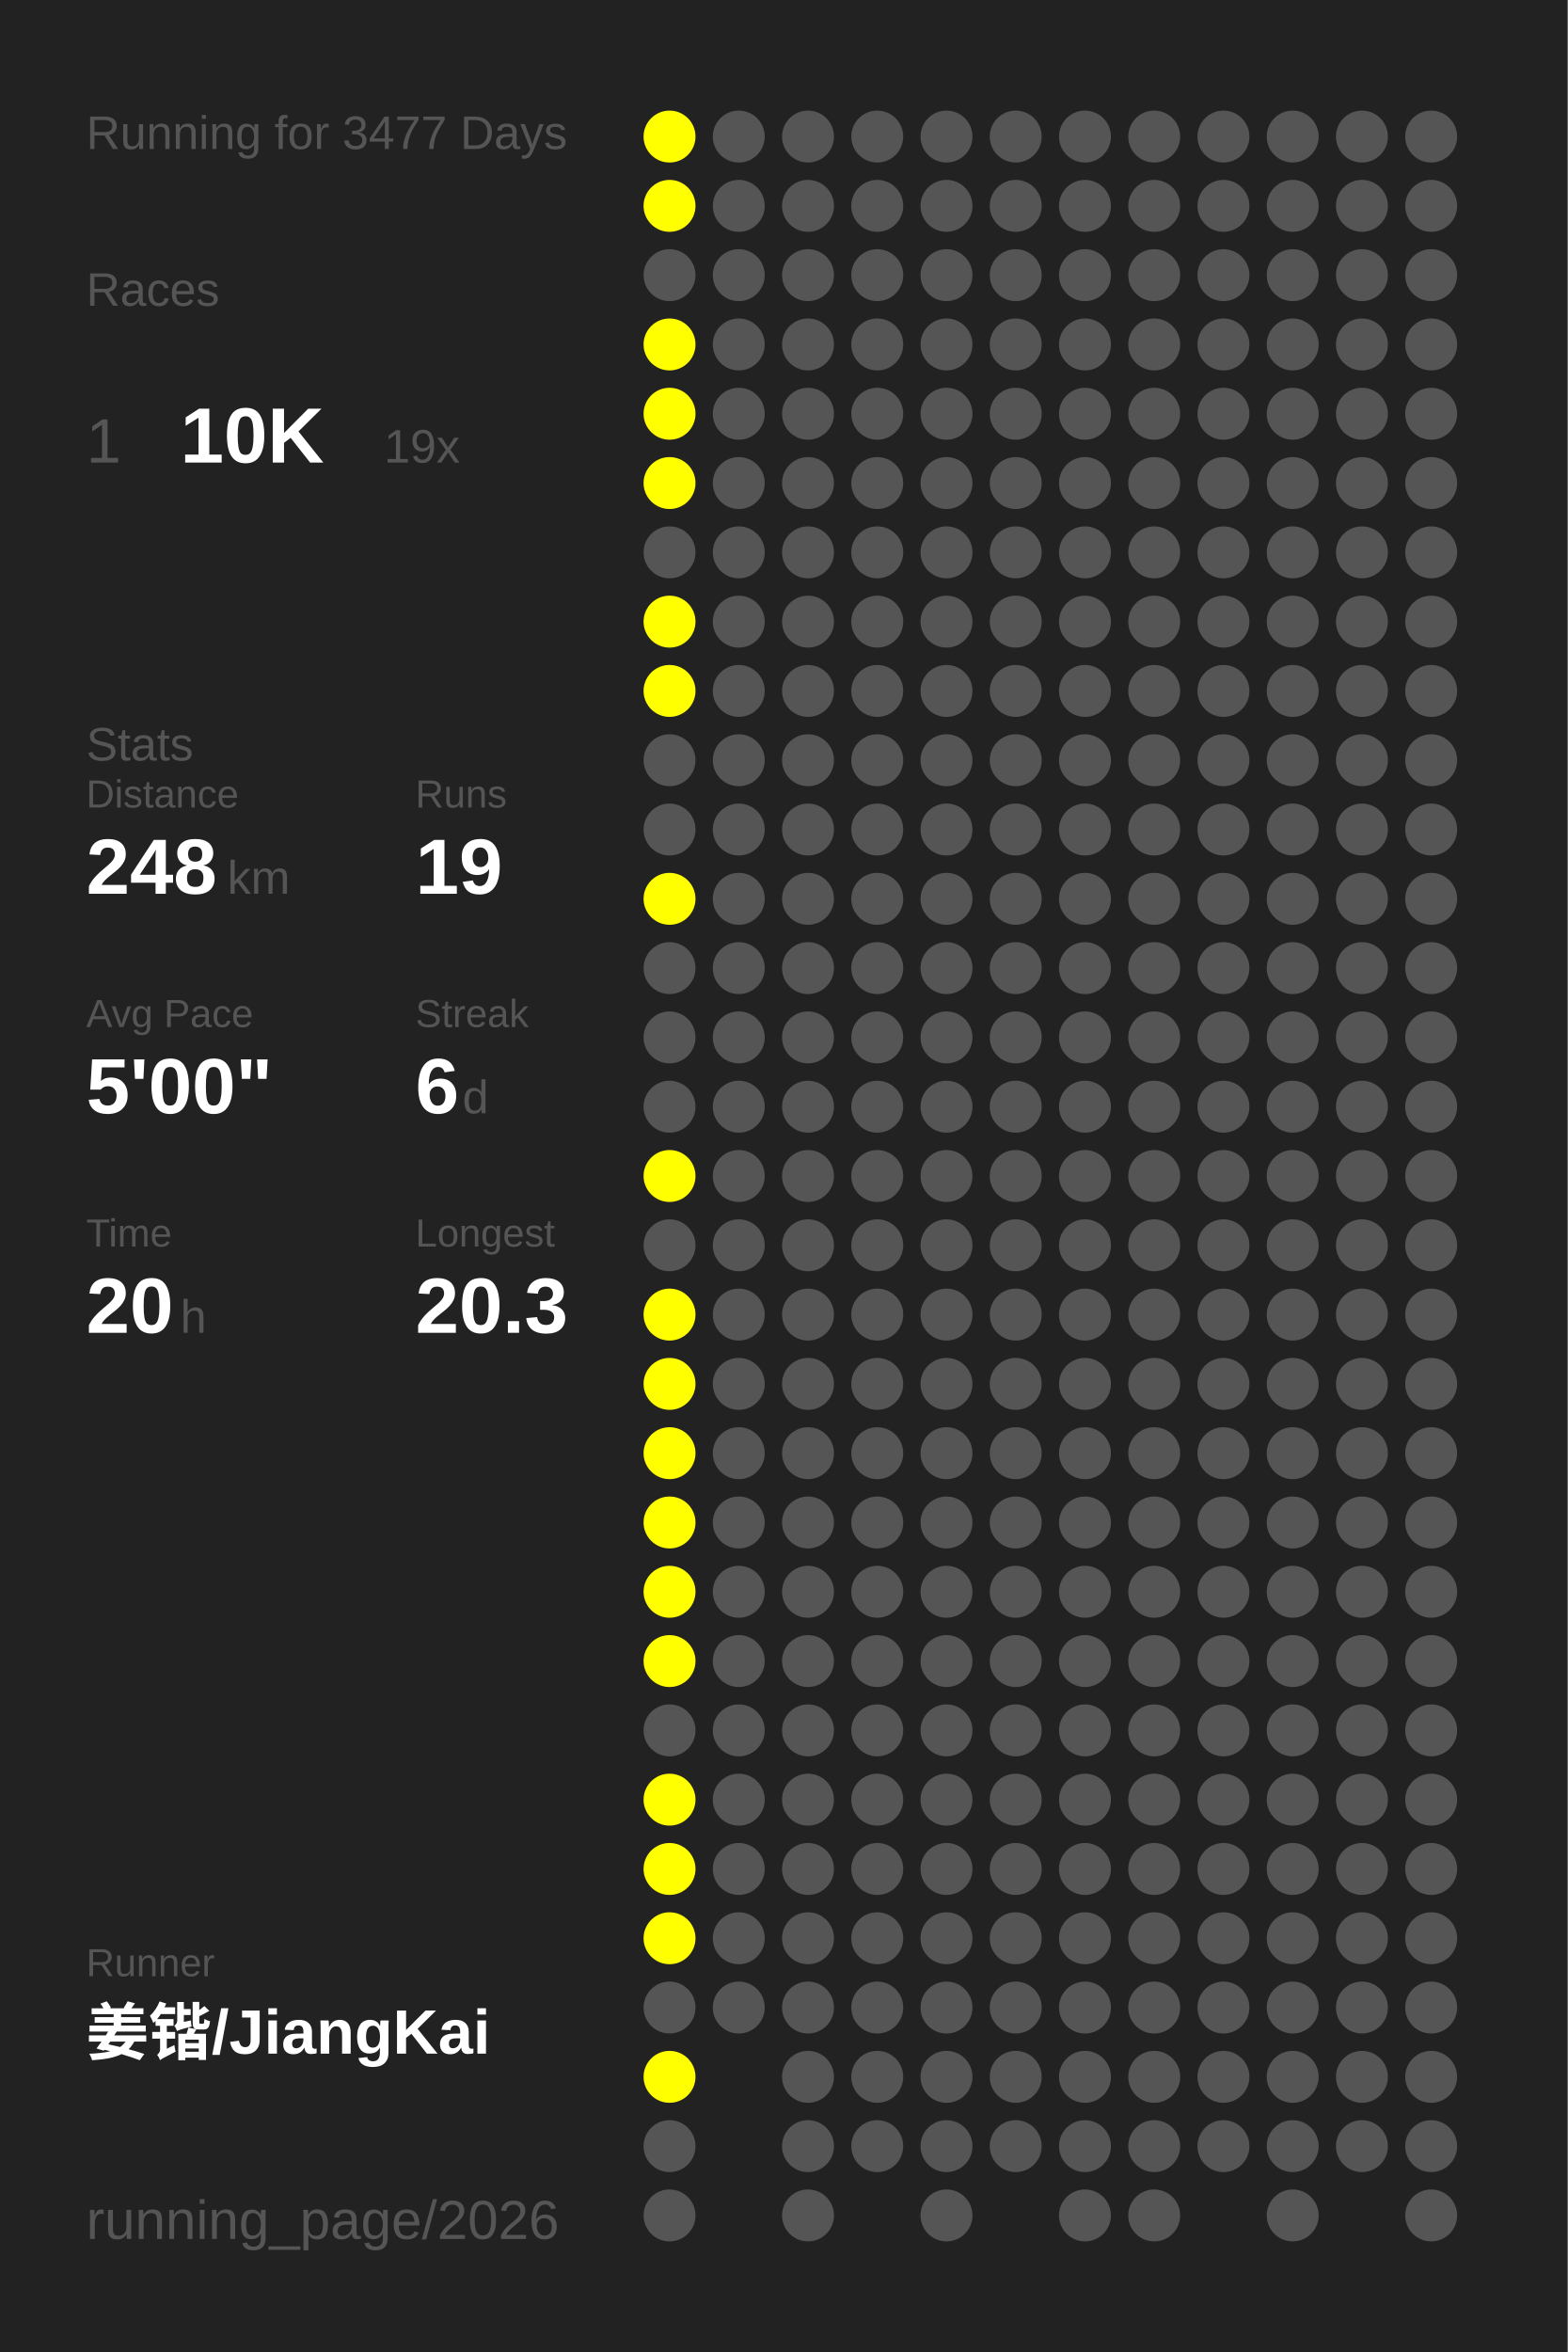
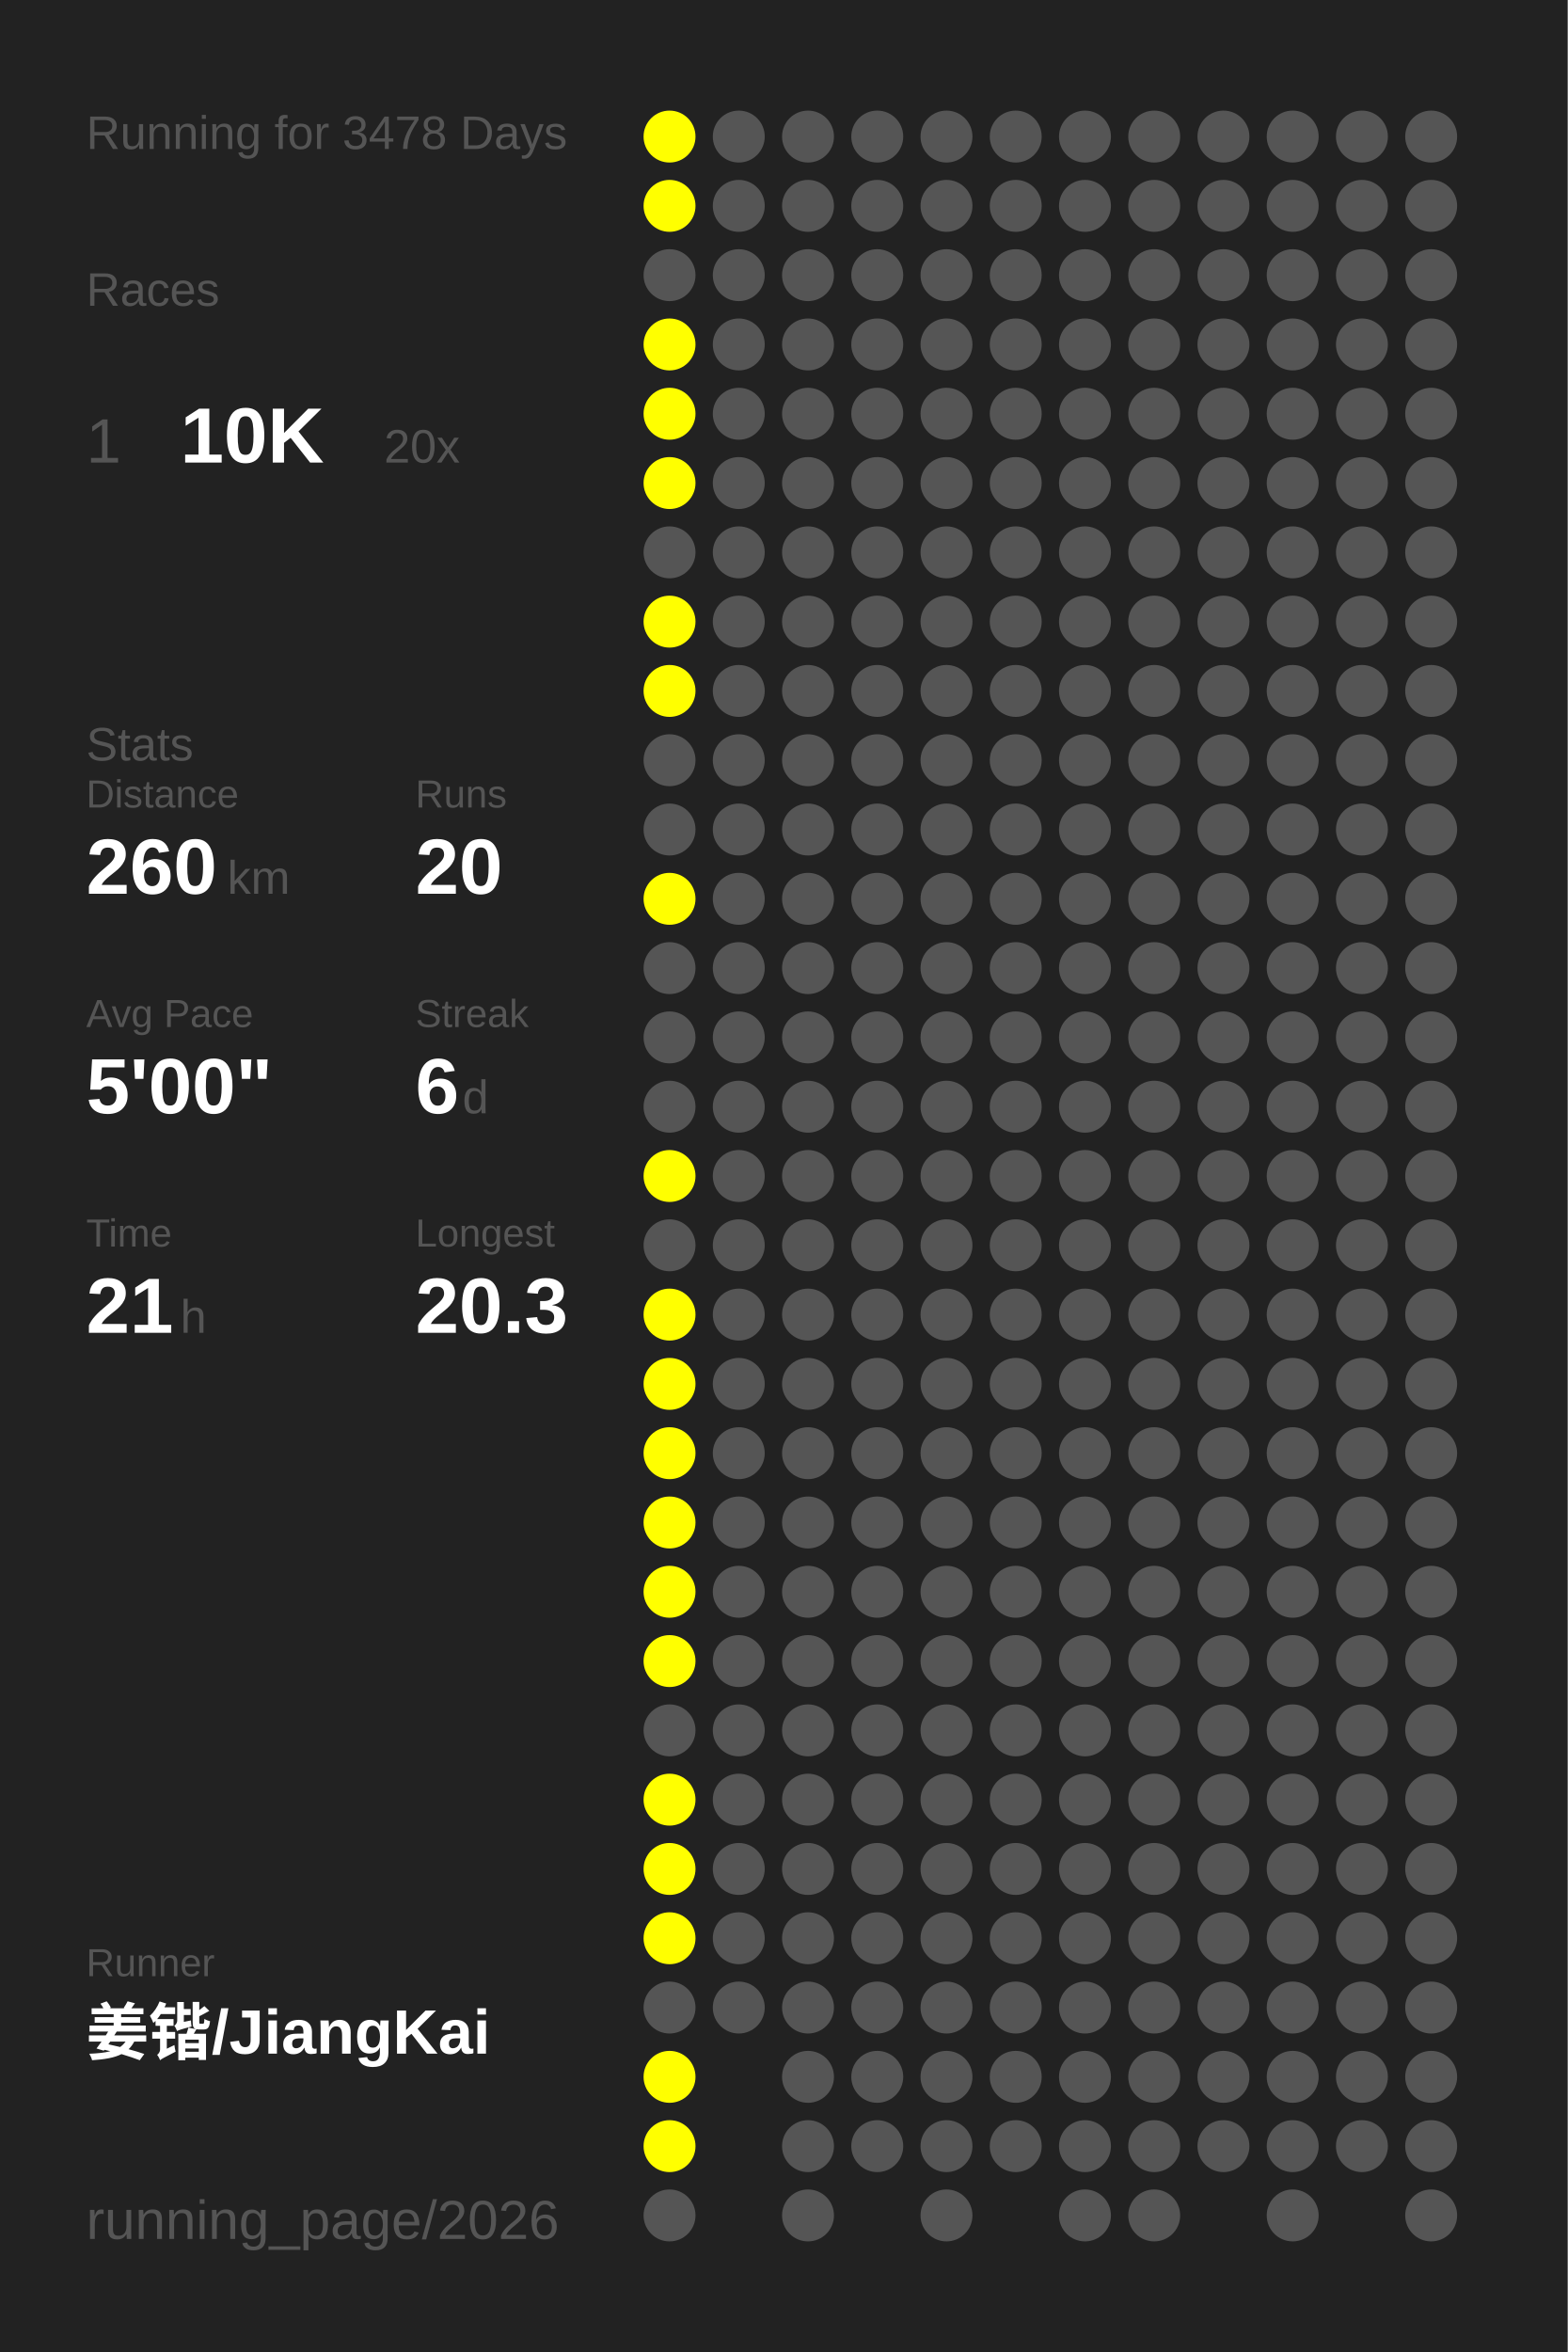
<svg xmlns="http://www.w3.org/2000/svg" baseProfile="full" height="300mm" version="1.1" viewBox="0,0,200,300" width="200mm">
  <defs />
  <rect fill="#222222" height="300" width="200" x="0" y="0" />
-   <text fill="#555555" style="font-size:6px; font-family:Arial;" x="11" y="19">Running for 3477 Days</text>
+   <text fill="#555555" style="font-size:6px; font-family:Arial;" x="11" y="19">Running for 3478 Days</text>
  <text fill="#555555" style="font-size:6px; font-family:Arial;" x="11" y="39">Races</text>
  <text fill="#555555" style="font-size:8px; font-family:Arial;" x="11" y="59">1</text>
  <text fill="#FFFFFF" style="font-size:10px; font-family:Arial; font-weight:bold;" x="23" y="59">10K</text>
-   <text fill="#555555" style="font-size:6px; font-family:Arial;" x="49" y="59">19x</text>
+   <text fill="#555555" style="font-size:6px; font-family:Arial;" x="49" y="59">20x</text>
  <text fill="#555555" style="font-size:6px; font-family:Arial;" x="11" y="97">Stats</text>
  <text fill="#555555" style="font-size:5px; font-family:Arial;" x="11" y="103">Distance</text>
-   <text fill="#FFFFFF" style="font-size:10px; font-family:Arial; font-weight:bold;" x="11" y="114">248</text>
+   <text fill="#FFFFFF" style="font-size:10px; font-family:Arial; font-weight:bold;" x="11" y="114">260</text>
  <text fill="#555555" style="font-size:6px; font-family:Arial;" x="29" y="114">km</text>
  <text fill="#555555" style="font-size:5px; font-family:Arial;" x="53" y="103">Runs</text>
-   <text fill="#FFFFFF" style="font-size:10px; font-family:Arial; font-weight:bold;" x="53" y="114">19</text>
+   <text fill="#FFFFFF" style="font-size:10px; font-family:Arial; font-weight:bold;" x="53" y="114">20</text>
  <text fill="#555555" style="font-size:5px; font-family:Arial;" x="11" y="131">Avg Pace</text>
  <text fill="#FFFFFF" style="font-size:10px; font-family:Arial; font-weight:bold;" x="11" y="142">5'00"</text>
  <text fill="#555555" style="font-size:5px; font-family:Arial;" x="53" y="131">Streak</text>
  <text fill="#FFFFFF" style="font-size:10px; font-family:Arial; font-weight:bold;" x="53" y="142">6</text>
  <text fill="#555555" style="font-size:6px; font-family:Arial;" x="59" y="142">d</text>
  <text fill="#555555" style="font-size:5px; font-family:Arial;" x="11" y="159">Time</text>
-   <text fill="#FFFFFF" style="font-size:10px; font-family:Arial; font-weight:bold;" x="11" y="170">20</text>
+   <text fill="#FFFFFF" style="font-size:10px; font-family:Arial; font-weight:bold;" x="11" y="170">21</text>
  <text fill="#555555" style="font-size:6px; font-family:Arial;" x="23" y="170">h</text>
  <text fill="#555555" style="font-size:5px; font-family:Arial;" x="53" y="159">Longest</text>
  <text fill="#FFFFFF" style="font-size:10px; font-family:Arial; font-weight:bold;" x="53" y="170">20.3</text>
  <text fill="#555555" style="font-size:5px; font-family:Arial;" x="11" y="252.065">Runner</text>
  <text fill="#FFFFFF" style="font-size:8px; font-family:Arial; font-weight:bold;" x="11" y="262.065">姜锴/JiangKai</text>
  <text fill="#555555" style="font-size:7px; font-family:Arial;" x="11" y="285.581">running_page/2026</text>
  <circle cx="85.417" cy="17.419" fill="#FFFF00" r="3.312" />
  <circle cx="85.417" cy="26.258" fill="#FFFF00" r="3.312" />
  <circle cx="85.417" cy="35.097" fill="#555555" r="3.312" />
  <circle cx="85.417" cy="43.935" fill="#FFFF00" r="3.312" />
  <circle cx="85.417" cy="52.774" fill="#FFFF00" r="3.312" />
  <circle cx="85.417" cy="61.613" fill="#FFFF00" r="3.312" />
  <circle cx="85.417" cy="70.452" fill="#555555" r="3.312" />
  <circle cx="85.417" cy="79.29" fill="#FFFF00" r="3.312" />
  <circle cx="85.417" cy="88.129" fill="#FFFF00" r="3.312" />
  <circle cx="85.417" cy="96.968" fill="#555555" r="3.312" />
  <circle cx="85.417" cy="105.806" fill="#555555" r="3.312" />
  <circle cx="85.417" cy="114.645" fill="#FFFF00" r="3.312" />
  <circle cx="85.417" cy="123.484" fill="#555555" r="3.312" />
  <circle cx="85.417" cy="132.323" fill="#555555" r="3.312" />
  <circle cx="85.417" cy="141.161" fill="#555555" r="3.312" />
  <circle cx="85.417" cy="150" fill="#FFFF00" r="3.312" />
  <circle cx="85.417" cy="158.839" fill="#555555" r="3.312" />
  <circle cx="85.417" cy="167.677" fill="#FFFF00" r="3.312" />
  <circle cx="85.417" cy="176.516" fill="#FFFF00" r="3.312" />
  <circle cx="85.417" cy="185.355" fill="#FFFF00" r="3.312" />
  <circle cx="85.417" cy="194.194" fill="#FFFF00" r="3.312" />
  <circle cx="85.417" cy="203.032" fill="#FFFF00" r="3.312" />
  <circle cx="85.417" cy="211.871" fill="#FFFF00" r="3.312" />
  <circle cx="85.417" cy="220.71" fill="#555555" r="3.312" />
  <circle cx="85.417" cy="229.548" fill="#FFFF00" r="3.312" />
  <circle cx="85.417" cy="238.387" fill="#FFFF00" r="3.312" />
  <circle cx="85.417" cy="247.226" fill="#FFFF00" r="3.312" />
  <circle cx="85.417" cy="256.065" fill="#555555" r="3.312" />
  <circle cx="85.417" cy="264.903" fill="#FFFF00" r="3.312" />
-   <circle cx="85.417" cy="273.742" fill="#555555" r="3.312" />
+   <circle cx="85.417" cy="273.742" fill="#FFFF00" r="3.312" />
  <circle cx="85.417" cy="282.581" fill="#555555" r="3.312" />
  <circle cx="94.25" cy="17.419" fill="#555555" r="3.312" />
  <circle cx="94.25" cy="26.258" fill="#555555" r="3.312" />
  <circle cx="94.25" cy="35.097" fill="#555555" r="3.312" />
  <circle cx="94.25" cy="43.935" fill="#555555" r="3.312" />
  <circle cx="94.25" cy="52.774" fill="#555555" r="3.312" />
  <circle cx="94.25" cy="61.613" fill="#555555" r="3.312" />
  <circle cx="94.25" cy="70.452" fill="#555555" r="3.312" />
  <circle cx="94.25" cy="79.29" fill="#555555" r="3.312" />
  <circle cx="94.25" cy="88.129" fill="#555555" r="3.312" />
  <circle cx="94.25" cy="96.968" fill="#555555" r="3.312" />
  <circle cx="94.25" cy="105.806" fill="#555555" r="3.312" />
  <circle cx="94.25" cy="114.645" fill="#555555" r="3.312" />
  <circle cx="94.25" cy="123.484" fill="#555555" r="3.312" />
  <circle cx="94.25" cy="132.323" fill="#555555" r="3.312" />
  <circle cx="94.25" cy="141.161" fill="#555555" r="3.312" />
  <circle cx="94.25" cy="150" fill="#555555" r="3.312" />
  <circle cx="94.25" cy="158.839" fill="#555555" r="3.312" />
  <circle cx="94.25" cy="167.677" fill="#555555" r="3.312" />
  <circle cx="94.25" cy="176.516" fill="#555555" r="3.312" />
  <circle cx="94.25" cy="185.355" fill="#555555" r="3.312" />
  <circle cx="94.25" cy="194.194" fill="#555555" r="3.312" />
  <circle cx="94.25" cy="203.032" fill="#555555" r="3.312" />
  <circle cx="94.25" cy="211.871" fill="#555555" r="3.312" />
  <circle cx="94.25" cy="220.71" fill="#555555" r="3.312" />
  <circle cx="94.25" cy="229.548" fill="#555555" r="3.312" />
  <circle cx="94.25" cy="238.387" fill="#555555" r="3.312" />
  <circle cx="94.25" cy="247.226" fill="#555555" r="3.312" />
  <circle cx="94.25" cy="256.065" fill="#555555" r="3.312" />
  <circle cx="103.083" cy="17.419" fill="#555555" r="3.312" />
  <circle cx="103.083" cy="26.258" fill="#555555" r="3.312" />
  <circle cx="103.083" cy="35.097" fill="#555555" r="3.312" />
  <circle cx="103.083" cy="43.935" fill="#555555" r="3.312" />
  <circle cx="103.083" cy="52.774" fill="#555555" r="3.312" />
  <circle cx="103.083" cy="61.613" fill="#555555" r="3.312" />
  <circle cx="103.083" cy="70.452" fill="#555555" r="3.312" />
  <circle cx="103.083" cy="79.29" fill="#555555" r="3.312" />
  <circle cx="103.083" cy="88.129" fill="#555555" r="3.312" />
  <circle cx="103.083" cy="96.968" fill="#555555" r="3.312" />
  <circle cx="103.083" cy="105.806" fill="#555555" r="3.312" />
  <circle cx="103.083" cy="114.645" fill="#555555" r="3.312" />
  <circle cx="103.083" cy="123.484" fill="#555555" r="3.312" />
  <circle cx="103.083" cy="132.323" fill="#555555" r="3.312" />
  <circle cx="103.083" cy="141.161" fill="#555555" r="3.312" />
  <circle cx="103.083" cy="150" fill="#555555" r="3.312" />
  <circle cx="103.083" cy="158.839" fill="#555555" r="3.312" />
  <circle cx="103.083" cy="167.677" fill="#555555" r="3.312" />
  <circle cx="103.083" cy="176.516" fill="#555555" r="3.312" />
  <circle cx="103.083" cy="185.355" fill="#555555" r="3.312" />
  <circle cx="103.083" cy="194.194" fill="#555555" r="3.312" />
  <circle cx="103.083" cy="203.032" fill="#555555" r="3.312" />
  <circle cx="103.083" cy="211.871" fill="#555555" r="3.312" />
  <circle cx="103.083" cy="220.71" fill="#555555" r="3.312" />
  <circle cx="103.083" cy="229.548" fill="#555555" r="3.312" />
  <circle cx="103.083" cy="238.387" fill="#555555" r="3.312" />
  <circle cx="103.083" cy="247.226" fill="#555555" r="3.312" />
  <circle cx="103.083" cy="256.065" fill="#555555" r="3.312" />
  <circle cx="103.083" cy="264.903" fill="#555555" r="3.312" />
  <circle cx="103.083" cy="273.742" fill="#555555" r="3.312" />
  <circle cx="103.083" cy="282.581" fill="#555555" r="3.312" />
  <circle cx="111.917" cy="17.419" fill="#555555" r="3.312" />
  <circle cx="111.917" cy="26.258" fill="#555555" r="3.312" />
  <circle cx="111.917" cy="35.097" fill="#555555" r="3.312" />
  <circle cx="111.917" cy="43.935" fill="#555555" r="3.312" />
  <circle cx="111.917" cy="52.774" fill="#555555" r="3.312" />
  <circle cx="111.917" cy="61.613" fill="#555555" r="3.312" />
  <circle cx="111.917" cy="70.452" fill="#555555" r="3.312" />
  <circle cx="111.917" cy="79.29" fill="#555555" r="3.312" />
  <circle cx="111.917" cy="88.129" fill="#555555" r="3.312" />
  <circle cx="111.917" cy="96.968" fill="#555555" r="3.312" />
  <circle cx="111.917" cy="105.806" fill="#555555" r="3.312" />
  <circle cx="111.917" cy="114.645" fill="#555555" r="3.312" />
  <circle cx="111.917" cy="123.484" fill="#555555" r="3.312" />
  <circle cx="111.917" cy="132.323" fill="#555555" r="3.312" />
  <circle cx="111.917" cy="141.161" fill="#555555" r="3.312" />
  <circle cx="111.917" cy="150" fill="#555555" r="3.312" />
  <circle cx="111.917" cy="158.839" fill="#555555" r="3.312" />
  <circle cx="111.917" cy="167.677" fill="#555555" r="3.312" />
  <circle cx="111.917" cy="176.516" fill="#555555" r="3.312" />
  <circle cx="111.917" cy="185.355" fill="#555555" r="3.312" />
  <circle cx="111.917" cy="194.194" fill="#555555" r="3.312" />
  <circle cx="111.917" cy="203.032" fill="#555555" r="3.312" />
  <circle cx="111.917" cy="211.871" fill="#555555" r="3.312" />
  <circle cx="111.917" cy="220.71" fill="#555555" r="3.312" />
  <circle cx="111.917" cy="229.548" fill="#555555" r="3.312" />
  <circle cx="111.917" cy="238.387" fill="#555555" r="3.312" />
  <circle cx="111.917" cy="247.226" fill="#555555" r="3.312" />
  <circle cx="111.917" cy="256.065" fill="#555555" r="3.312" />
  <circle cx="111.917" cy="264.903" fill="#555555" r="3.312" />
  <circle cx="111.917" cy="273.742" fill="#555555" r="3.312" />
  <circle cx="120.75" cy="17.419" fill="#555555" r="3.312" />
  <circle cx="120.75" cy="26.258" fill="#555555" r="3.312" />
  <circle cx="120.75" cy="35.097" fill="#555555" r="3.312" />
  <circle cx="120.75" cy="43.935" fill="#555555" r="3.312" />
  <circle cx="120.75" cy="52.774" fill="#555555" r="3.312" />
  <circle cx="120.75" cy="61.613" fill="#555555" r="3.312" />
  <circle cx="120.75" cy="70.452" fill="#555555" r="3.312" />
  <circle cx="120.75" cy="79.29" fill="#555555" r="3.312" />
  <circle cx="120.75" cy="88.129" fill="#555555" r="3.312" />
  <circle cx="120.75" cy="96.968" fill="#555555" r="3.312" />
  <circle cx="120.75" cy="105.806" fill="#555555" r="3.312" />
  <circle cx="120.75" cy="114.645" fill="#555555" r="3.312" />
  <circle cx="120.75" cy="123.484" fill="#555555" r="3.312" />
  <circle cx="120.75" cy="132.323" fill="#555555" r="3.312" />
  <circle cx="120.75" cy="141.161" fill="#555555" r="3.312" />
  <circle cx="120.75" cy="150" fill="#555555" r="3.312" />
  <circle cx="120.75" cy="158.839" fill="#555555" r="3.312" />
  <circle cx="120.75" cy="167.677" fill="#555555" r="3.312" />
  <circle cx="120.75" cy="176.516" fill="#555555" r="3.312" />
  <circle cx="120.75" cy="185.355" fill="#555555" r="3.312" />
  <circle cx="120.75" cy="194.194" fill="#555555" r="3.312" />
  <circle cx="120.75" cy="203.032" fill="#555555" r="3.312" />
  <circle cx="120.75" cy="211.871" fill="#555555" r="3.312" />
  <circle cx="120.75" cy="220.71" fill="#555555" r="3.312" />
  <circle cx="120.75" cy="229.548" fill="#555555" r="3.312" />
  <circle cx="120.75" cy="238.387" fill="#555555" r="3.312" />
  <circle cx="120.75" cy="247.226" fill="#555555" r="3.312" />
  <circle cx="120.75" cy="256.065" fill="#555555" r="3.312" />
  <circle cx="120.75" cy="264.903" fill="#555555" r="3.312" />
  <circle cx="120.75" cy="273.742" fill="#555555" r="3.312" />
  <circle cx="120.75" cy="282.581" fill="#555555" r="3.312" />
  <circle cx="129.583" cy="17.419" fill="#555555" r="3.312" />
  <circle cx="129.583" cy="26.258" fill="#555555" r="3.312" />
  <circle cx="129.583" cy="35.097" fill="#555555" r="3.312" />
  <circle cx="129.583" cy="43.935" fill="#555555" r="3.312" />
  <circle cx="129.583" cy="52.774" fill="#555555" r="3.312" />
  <circle cx="129.583" cy="61.613" fill="#555555" r="3.312" />
  <circle cx="129.583" cy="70.452" fill="#555555" r="3.312" />
  <circle cx="129.583" cy="79.29" fill="#555555" r="3.312" />
  <circle cx="129.583" cy="88.129" fill="#555555" r="3.312" />
  <circle cx="129.583" cy="96.968" fill="#555555" r="3.312" />
  <circle cx="129.583" cy="105.806" fill="#555555" r="3.312" />
  <circle cx="129.583" cy="114.645" fill="#555555" r="3.312" />
  <circle cx="129.583" cy="123.484" fill="#555555" r="3.312" />
  <circle cx="129.583" cy="132.323" fill="#555555" r="3.312" />
  <circle cx="129.583" cy="141.161" fill="#555555" r="3.312" />
  <circle cx="129.583" cy="150" fill="#555555" r="3.312" />
  <circle cx="129.583" cy="158.839" fill="#555555" r="3.312" />
  <circle cx="129.583" cy="167.677" fill="#555555" r="3.312" />
  <circle cx="129.583" cy="176.516" fill="#555555" r="3.312" />
  <circle cx="129.583" cy="185.355" fill="#555555" r="3.312" />
  <circle cx="129.583" cy="194.194" fill="#555555" r="3.312" />
  <circle cx="129.583" cy="203.032" fill="#555555" r="3.312" />
  <circle cx="129.583" cy="211.871" fill="#555555" r="3.312" />
  <circle cx="129.583" cy="220.71" fill="#555555" r="3.312" />
  <circle cx="129.583" cy="229.548" fill="#555555" r="3.312" />
  <circle cx="129.583" cy="238.387" fill="#555555" r="3.312" />
  <circle cx="129.583" cy="247.226" fill="#555555" r="3.312" />
  <circle cx="129.583" cy="256.065" fill="#555555" r="3.312" />
  <circle cx="129.583" cy="264.903" fill="#555555" r="3.312" />
  <circle cx="129.583" cy="273.742" fill="#555555" r="3.312" />
  <circle cx="138.417" cy="17.419" fill="#555555" r="3.312" />
  <circle cx="138.417" cy="26.258" fill="#555555" r="3.312" />
  <circle cx="138.417" cy="35.097" fill="#555555" r="3.312" />
  <circle cx="138.417" cy="43.935" fill="#555555" r="3.312" />
  <circle cx="138.417" cy="52.774" fill="#555555" r="3.312" />
  <circle cx="138.417" cy="61.613" fill="#555555" r="3.312" />
  <circle cx="138.417" cy="70.452" fill="#555555" r="3.312" />
  <circle cx="138.417" cy="79.29" fill="#555555" r="3.312" />
  <circle cx="138.417" cy="88.129" fill="#555555" r="3.312" />
  <circle cx="138.417" cy="96.968" fill="#555555" r="3.312" />
  <circle cx="138.417" cy="105.806" fill="#555555" r="3.312" />
  <circle cx="138.417" cy="114.645" fill="#555555" r="3.312" />
  <circle cx="138.417" cy="123.484" fill="#555555" r="3.312" />
  <circle cx="138.417" cy="132.323" fill="#555555" r="3.312" />
  <circle cx="138.417" cy="141.161" fill="#555555" r="3.312" />
  <circle cx="138.417" cy="150" fill="#555555" r="3.312" />
  <circle cx="138.417" cy="158.839" fill="#555555" r="3.312" />
  <circle cx="138.417" cy="167.677" fill="#555555" r="3.312" />
  <circle cx="138.417" cy="176.516" fill="#555555" r="3.312" />
  <circle cx="138.417" cy="185.355" fill="#555555" r="3.312" />
  <circle cx="138.417" cy="194.194" fill="#555555" r="3.312" />
  <circle cx="138.417" cy="203.032" fill="#555555" r="3.312" />
  <circle cx="138.417" cy="211.871" fill="#555555" r="3.312" />
  <circle cx="138.417" cy="220.71" fill="#555555" r="3.312" />
  <circle cx="138.417" cy="229.548" fill="#555555" r="3.312" />
  <circle cx="138.417" cy="238.387" fill="#555555" r="3.312" />
  <circle cx="138.417" cy="247.226" fill="#555555" r="3.312" />
  <circle cx="138.417" cy="256.065" fill="#555555" r="3.312" />
  <circle cx="138.417" cy="264.903" fill="#555555" r="3.312" />
  <circle cx="138.417" cy="273.742" fill="#555555" r="3.312" />
  <circle cx="138.417" cy="282.581" fill="#555555" r="3.312" />
  <circle cx="147.25" cy="17.419" fill="#555555" r="3.312" />
  <circle cx="147.25" cy="26.258" fill="#555555" r="3.312" />
  <circle cx="147.25" cy="35.097" fill="#555555" r="3.312" />
  <circle cx="147.25" cy="43.935" fill="#555555" r="3.312" />
  <circle cx="147.25" cy="52.774" fill="#555555" r="3.312" />
  <circle cx="147.25" cy="61.613" fill="#555555" r="3.312" />
  <circle cx="147.25" cy="70.452" fill="#555555" r="3.312" />
  <circle cx="147.25" cy="79.29" fill="#555555" r="3.312" />
  <circle cx="147.25" cy="88.129" fill="#555555" r="3.312" />
  <circle cx="147.25" cy="96.968" fill="#555555" r="3.312" />
  <circle cx="147.25" cy="105.806" fill="#555555" r="3.312" />
  <circle cx="147.25" cy="114.645" fill="#555555" r="3.312" />
  <circle cx="147.25" cy="123.484" fill="#555555" r="3.312" />
  <circle cx="147.25" cy="132.323" fill="#555555" r="3.312" />
  <circle cx="147.25" cy="141.161" fill="#555555" r="3.312" />
  <circle cx="147.25" cy="150" fill="#555555" r="3.312" />
  <circle cx="147.25" cy="158.839" fill="#555555" r="3.312" />
  <circle cx="147.25" cy="167.677" fill="#555555" r="3.312" />
  <circle cx="147.25" cy="176.516" fill="#555555" r="3.312" />
  <circle cx="147.25" cy="185.355" fill="#555555" r="3.312" />
  <circle cx="147.25" cy="194.194" fill="#555555" r="3.312" />
  <circle cx="147.25" cy="203.032" fill="#555555" r="3.312" />
  <circle cx="147.25" cy="211.871" fill="#555555" r="3.312" />
  <circle cx="147.25" cy="220.71" fill="#555555" r="3.312" />
  <circle cx="147.25" cy="229.548" fill="#555555" r="3.312" />
  <circle cx="147.25" cy="238.387" fill="#555555" r="3.312" />
  <circle cx="147.25" cy="247.226" fill="#555555" r="3.312" />
  <circle cx="147.25" cy="256.065" fill="#555555" r="3.312" />
  <circle cx="147.25" cy="264.903" fill="#555555" r="3.312" />
  <circle cx="147.25" cy="273.742" fill="#555555" r="3.312" />
  <circle cx="147.25" cy="282.581" fill="#555555" r="3.312" />
  <circle cx="156.083" cy="17.419" fill="#555555" r="3.312" />
  <circle cx="156.083" cy="26.258" fill="#555555" r="3.312" />
  <circle cx="156.083" cy="35.097" fill="#555555" r="3.312" />
  <circle cx="156.083" cy="43.935" fill="#555555" r="3.312" />
  <circle cx="156.083" cy="52.774" fill="#555555" r="3.312" />
  <circle cx="156.083" cy="61.613" fill="#555555" r="3.312" />
  <circle cx="156.083" cy="70.452" fill="#555555" r="3.312" />
  <circle cx="156.083" cy="79.29" fill="#555555" r="3.312" />
  <circle cx="156.083" cy="88.129" fill="#555555" r="3.312" />
  <circle cx="156.083" cy="96.968" fill="#555555" r="3.312" />
  <circle cx="156.083" cy="105.806" fill="#555555" r="3.312" />
  <circle cx="156.083" cy="114.645" fill="#555555" r="3.312" />
  <circle cx="156.083" cy="123.484" fill="#555555" r="3.312" />
  <circle cx="156.083" cy="132.323" fill="#555555" r="3.312" />
  <circle cx="156.083" cy="141.161" fill="#555555" r="3.312" />
  <circle cx="156.083" cy="150" fill="#555555" r="3.312" />
  <circle cx="156.083" cy="158.839" fill="#555555" r="3.312" />
  <circle cx="156.083" cy="167.677" fill="#555555" r="3.312" />
  <circle cx="156.083" cy="176.516" fill="#555555" r="3.312" />
  <circle cx="156.083" cy="185.355" fill="#555555" r="3.312" />
  <circle cx="156.083" cy="194.194" fill="#555555" r="3.312" />
  <circle cx="156.083" cy="203.032" fill="#555555" r="3.312" />
  <circle cx="156.083" cy="211.871" fill="#555555" r="3.312" />
  <circle cx="156.083" cy="220.71" fill="#555555" r="3.312" />
  <circle cx="156.083" cy="229.548" fill="#555555" r="3.312" />
  <circle cx="156.083" cy="238.387" fill="#555555" r="3.312" />
  <circle cx="156.083" cy="247.226" fill="#555555" r="3.312" />
  <circle cx="156.083" cy="256.065" fill="#555555" r="3.312" />
  <circle cx="156.083" cy="264.903" fill="#555555" r="3.312" />
  <circle cx="156.083" cy="273.742" fill="#555555" r="3.312" />
  <circle cx="164.917" cy="17.419" fill="#555555" r="3.312" />
  <circle cx="164.917" cy="26.258" fill="#555555" r="3.312" />
  <circle cx="164.917" cy="35.097" fill="#555555" r="3.312" />
  <circle cx="164.917" cy="43.935" fill="#555555" r="3.312" />
  <circle cx="164.917" cy="52.774" fill="#555555" r="3.312" />
  <circle cx="164.917" cy="61.613" fill="#555555" r="3.312" />
  <circle cx="164.917" cy="70.452" fill="#555555" r="3.312" />
  <circle cx="164.917" cy="79.29" fill="#555555" r="3.312" />
  <circle cx="164.917" cy="88.129" fill="#555555" r="3.312" />
  <circle cx="164.917" cy="96.968" fill="#555555" r="3.312" />
  <circle cx="164.917" cy="105.806" fill="#555555" r="3.312" />
  <circle cx="164.917" cy="114.645" fill="#555555" r="3.312" />
  <circle cx="164.917" cy="123.484" fill="#555555" r="3.312" />
  <circle cx="164.917" cy="132.323" fill="#555555" r="3.312" />
  <circle cx="164.917" cy="141.161" fill="#555555" r="3.312" />
  <circle cx="164.917" cy="150" fill="#555555" r="3.312" />
  <circle cx="164.917" cy="158.839" fill="#555555" r="3.312" />
  <circle cx="164.917" cy="167.677" fill="#555555" r="3.312" />
  <circle cx="164.917" cy="176.516" fill="#555555" r="3.312" />
  <circle cx="164.917" cy="185.355" fill="#555555" r="3.312" />
  <circle cx="164.917" cy="194.194" fill="#555555" r="3.312" />
  <circle cx="164.917" cy="203.032" fill="#555555" r="3.312" />
  <circle cx="164.917" cy="211.871" fill="#555555" r="3.312" />
  <circle cx="164.917" cy="220.71" fill="#555555" r="3.312" />
  <circle cx="164.917" cy="229.548" fill="#555555" r="3.312" />
  <circle cx="164.917" cy="238.387" fill="#555555" r="3.312" />
  <circle cx="164.917" cy="247.226" fill="#555555" r="3.312" />
  <circle cx="164.917" cy="256.065" fill="#555555" r="3.312" />
  <circle cx="164.917" cy="264.903" fill="#555555" r="3.312" />
  <circle cx="164.917" cy="273.742" fill="#555555" r="3.312" />
  <circle cx="164.917" cy="282.581" fill="#555555" r="3.312" />
  <circle cx="173.75" cy="17.419" fill="#555555" r="3.312" />
  <circle cx="173.75" cy="26.258" fill="#555555" r="3.312" />
  <circle cx="173.75" cy="35.097" fill="#555555" r="3.312" />
  <circle cx="173.75" cy="43.935" fill="#555555" r="3.312" />
  <circle cx="173.75" cy="52.774" fill="#555555" r="3.312" />
  <circle cx="173.75" cy="61.613" fill="#555555" r="3.312" />
  <circle cx="173.75" cy="70.452" fill="#555555" r="3.312" />
  <circle cx="173.75" cy="79.29" fill="#555555" r="3.312" />
  <circle cx="173.75" cy="88.129" fill="#555555" r="3.312" />
  <circle cx="173.75" cy="96.968" fill="#555555" r="3.312" />
  <circle cx="173.75" cy="105.806" fill="#555555" r="3.312" />
  <circle cx="173.75" cy="114.645" fill="#555555" r="3.312" />
  <circle cx="173.75" cy="123.484" fill="#555555" r="3.312" />
  <circle cx="173.75" cy="132.323" fill="#555555" r="3.312" />
  <circle cx="173.75" cy="141.161" fill="#555555" r="3.312" />
  <circle cx="173.75" cy="150" fill="#555555" r="3.312" />
  <circle cx="173.75" cy="158.839" fill="#555555" r="3.312" />
  <circle cx="173.75" cy="167.677" fill="#555555" r="3.312" />
  <circle cx="173.75" cy="176.516" fill="#555555" r="3.312" />
  <circle cx="173.75" cy="185.355" fill="#555555" r="3.312" />
  <circle cx="173.75" cy="194.194" fill="#555555" r="3.312" />
  <circle cx="173.75" cy="203.032" fill="#555555" r="3.312" />
  <circle cx="173.75" cy="211.871" fill="#555555" r="3.312" />
  <circle cx="173.75" cy="220.71" fill="#555555" r="3.312" />
  <circle cx="173.75" cy="229.548" fill="#555555" r="3.312" />
  <circle cx="173.75" cy="238.387" fill="#555555" r="3.312" />
  <circle cx="173.75" cy="247.226" fill="#555555" r="3.312" />
  <circle cx="173.75" cy="256.065" fill="#555555" r="3.312" />
  <circle cx="173.75" cy="264.903" fill="#555555" r="3.312" />
  <circle cx="173.75" cy="273.742" fill="#555555" r="3.312" />
  <circle cx="182.583" cy="17.419" fill="#555555" r="3.312" />
  <circle cx="182.583" cy="26.258" fill="#555555" r="3.312" />
  <circle cx="182.583" cy="35.097" fill="#555555" r="3.312" />
  <circle cx="182.583" cy="43.935" fill="#555555" r="3.312" />
  <circle cx="182.583" cy="52.774" fill="#555555" r="3.312" />
  <circle cx="182.583" cy="61.613" fill="#555555" r="3.312" />
  <circle cx="182.583" cy="70.452" fill="#555555" r="3.312" />
  <circle cx="182.583" cy="79.29" fill="#555555" r="3.312" />
  <circle cx="182.583" cy="88.129" fill="#555555" r="3.312" />
  <circle cx="182.583" cy="96.968" fill="#555555" r="3.312" />
  <circle cx="182.583" cy="105.806" fill="#555555" r="3.312" />
  <circle cx="182.583" cy="114.645" fill="#555555" r="3.312" />
  <circle cx="182.583" cy="123.484" fill="#555555" r="3.312" />
  <circle cx="182.583" cy="132.323" fill="#555555" r="3.312" />
  <circle cx="182.583" cy="141.161" fill="#555555" r="3.312" />
  <circle cx="182.583" cy="150" fill="#555555" r="3.312" />
  <circle cx="182.583" cy="158.839" fill="#555555" r="3.312" />
  <circle cx="182.583" cy="167.677" fill="#555555" r="3.312" />
  <circle cx="182.583" cy="176.516" fill="#555555" r="3.312" />
  <circle cx="182.583" cy="185.355" fill="#555555" r="3.312" />
  <circle cx="182.583" cy="194.194" fill="#555555" r="3.312" />
  <circle cx="182.583" cy="203.032" fill="#555555" r="3.312" />
  <circle cx="182.583" cy="211.871" fill="#555555" r="3.312" />
  <circle cx="182.583" cy="220.71" fill="#555555" r="3.312" />
  <circle cx="182.583" cy="229.548" fill="#555555" r="3.312" />
  <circle cx="182.583" cy="238.387" fill="#555555" r="3.312" />
  <circle cx="182.583" cy="247.226" fill="#555555" r="3.312" />
  <circle cx="182.583" cy="256.065" fill="#555555" r="3.312" />
  <circle cx="182.583" cy="264.903" fill="#555555" r="3.312" />
  <circle cx="182.583" cy="273.742" fill="#555555" r="3.312" />
  <circle cx="182.583" cy="282.581" fill="#555555" r="3.312" />
</svg>
